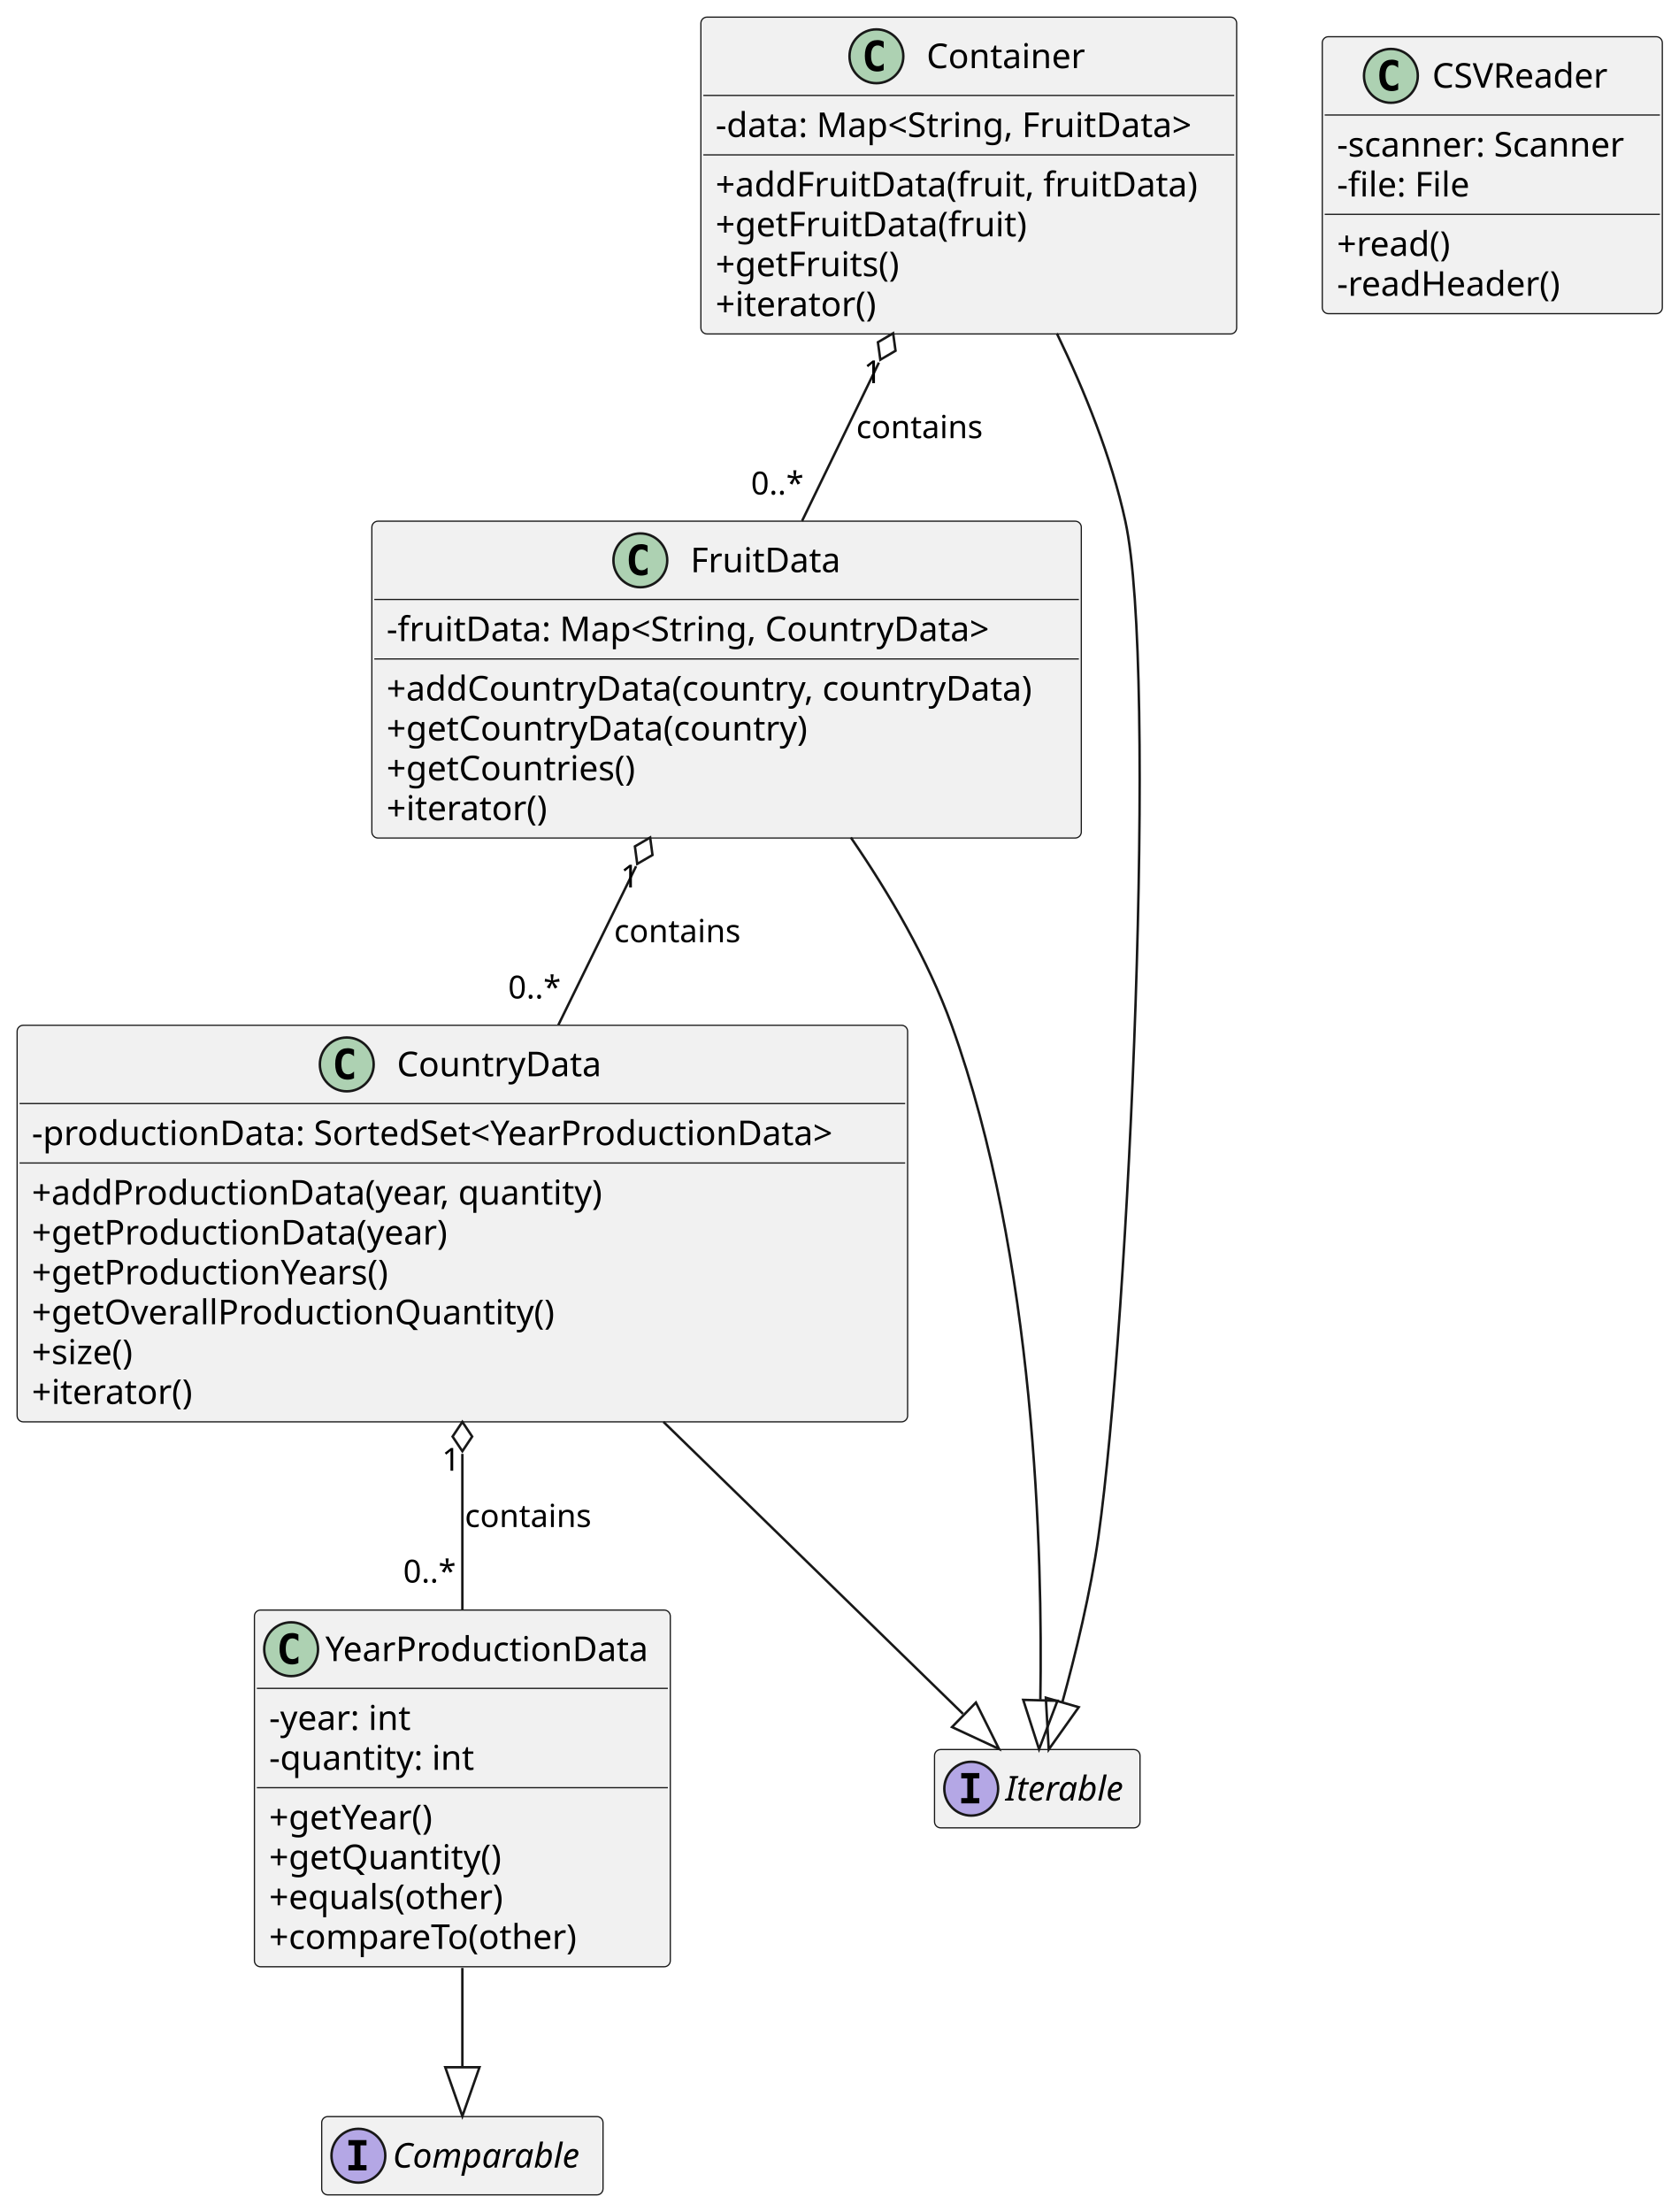
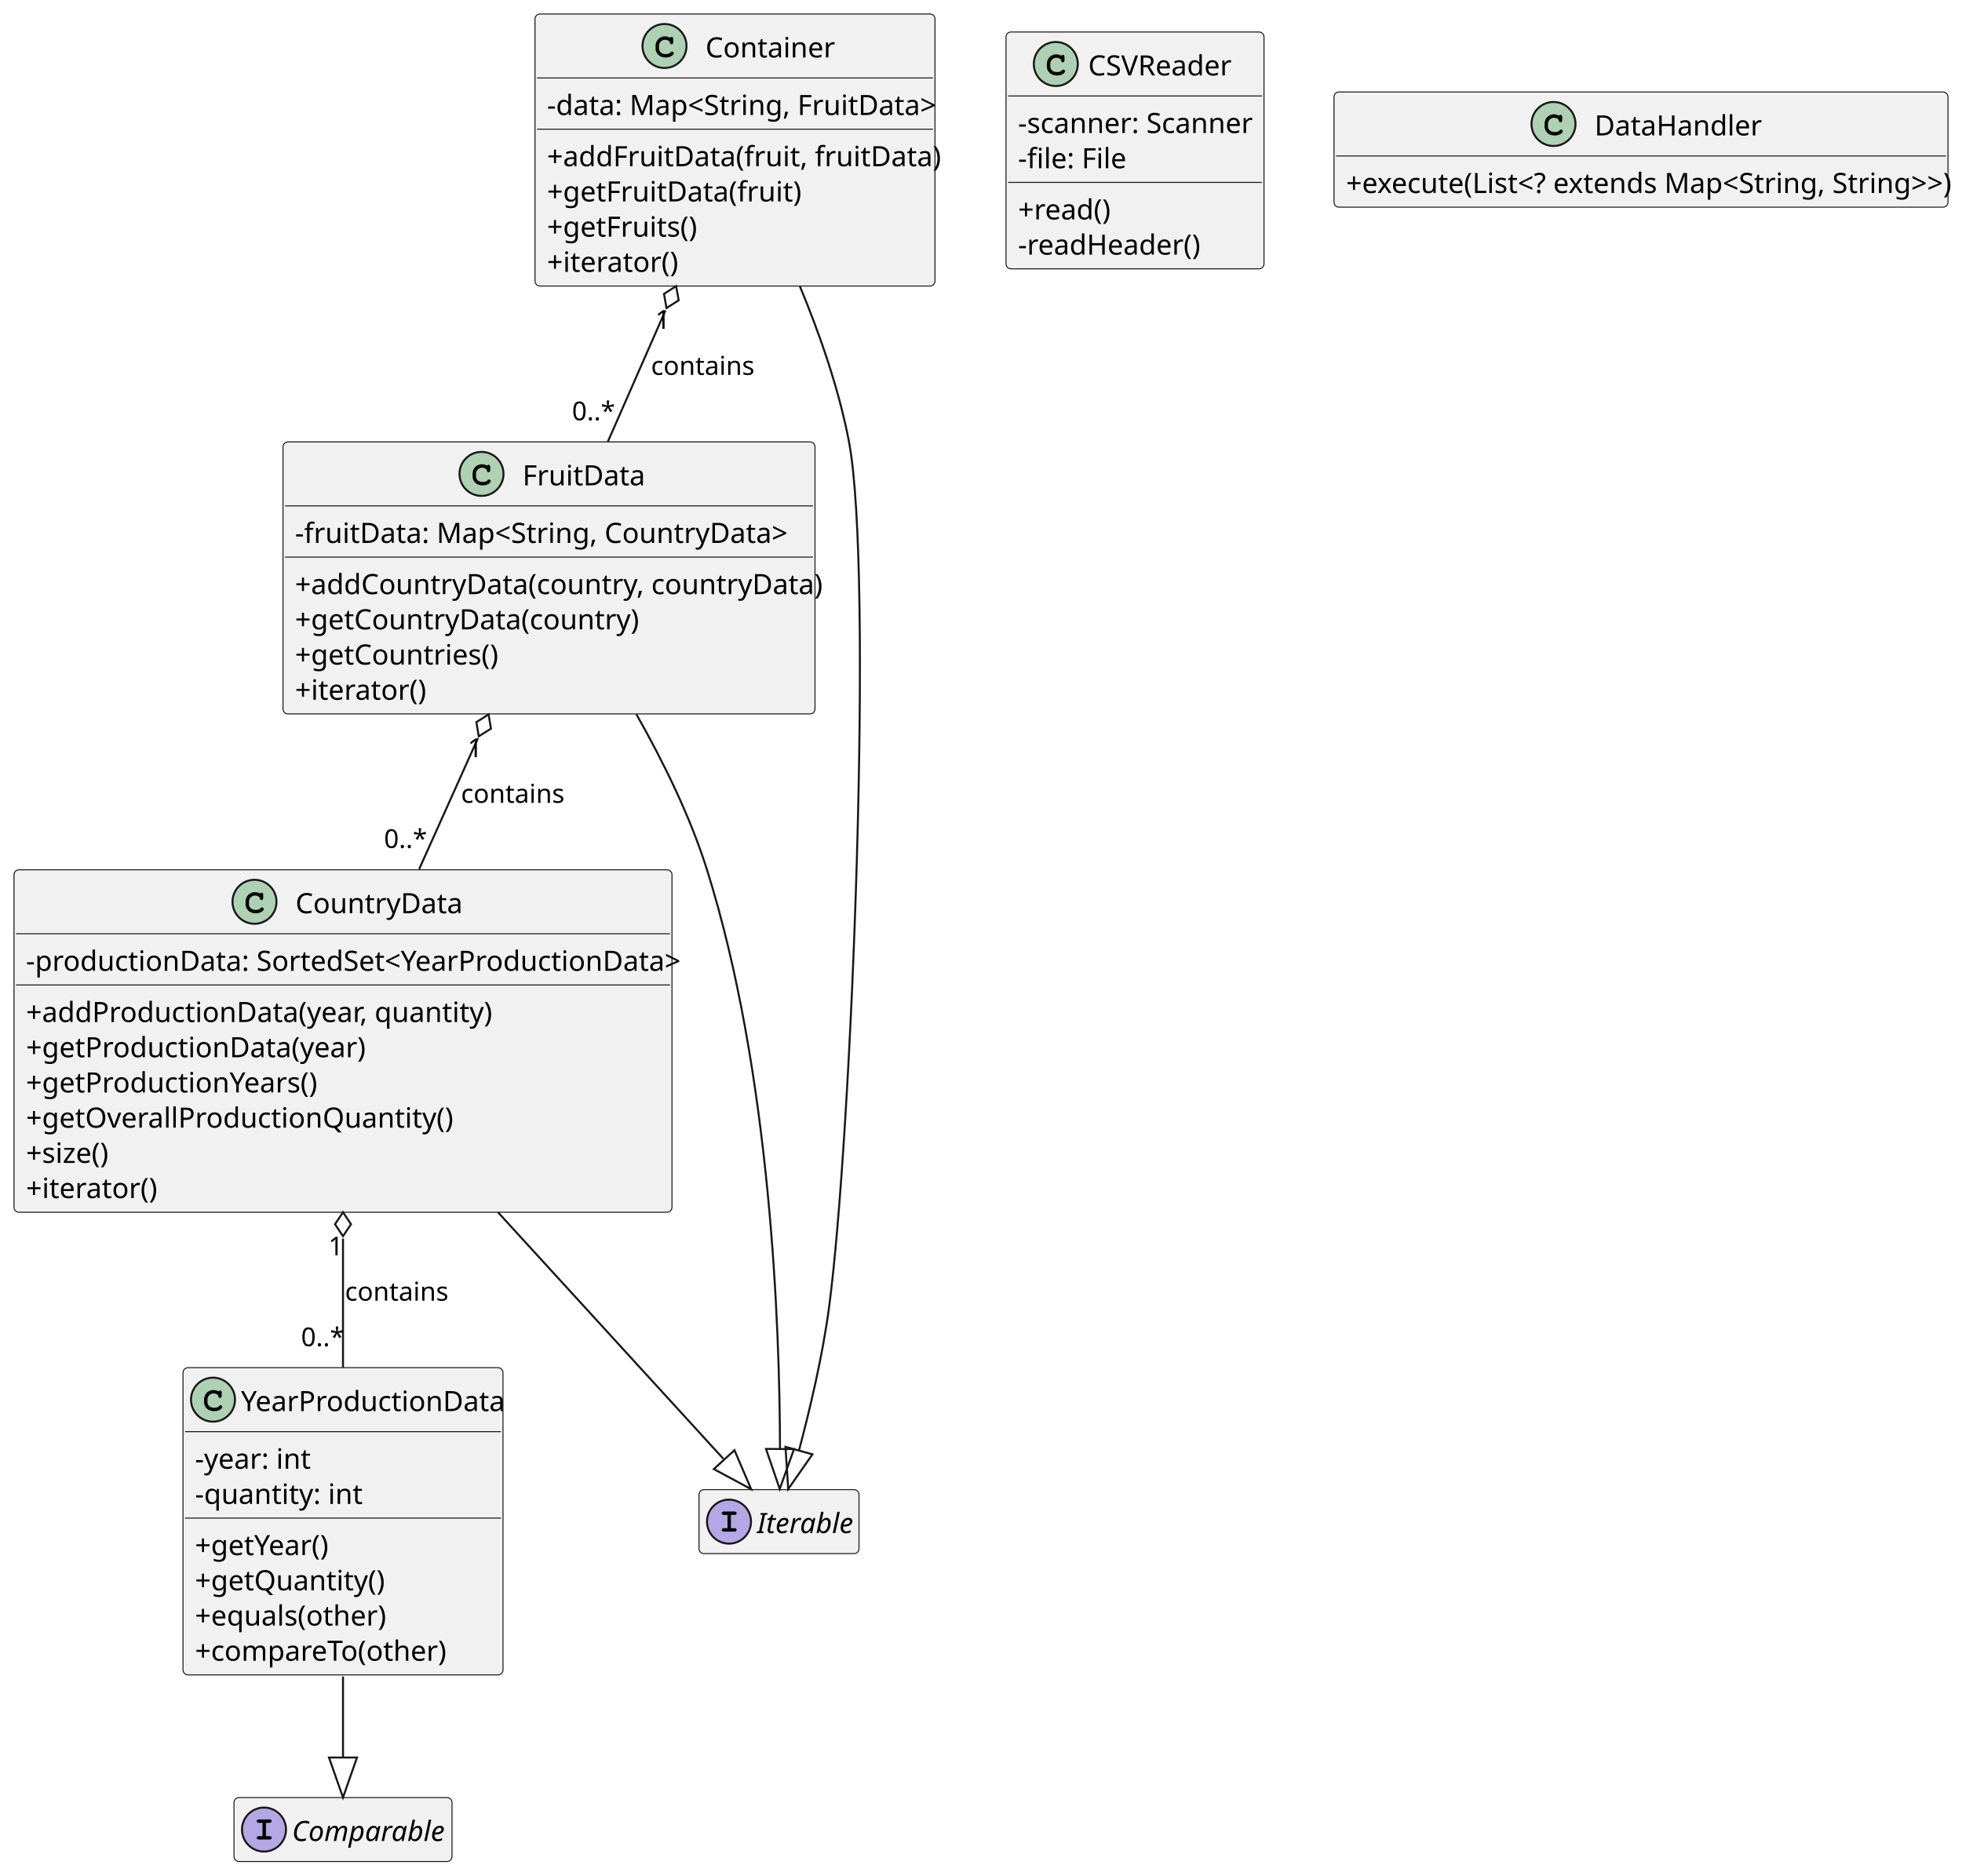
- <svg xmlns="http://www.w3.org/2000/svg" contentStyleType="text/css" height="904px" preserveAspectRatio="none" style="width:686px;height:904px;background:#FFFFFF;" version="1.1" viewBox="0 0 686 904" width="686px" zoomAndPan="magnify">
+ <svg xmlns="http://www.w3.org/2000/svg" contentStyleType="text/css" height="938px" preserveAspectRatio="none" style="width:981px;height:938px;background:#FFFFFF;" version="1.1" viewBox="0 0 981 938" width="981px" zoomAndPan="magnify">
  <defs />
  <g>
    <g id="elem_Container">
-       <rect codeLine="5" fill="#F1F1F1" height="129.484" id="Container" rx="2.5" ry="2.5" style="stroke:#181818;stroke-width:0.5;" width="219" x="286.5" y="7" />
-       <ellipse cx="358.25" cy="23" fill="#ADD1B2" rx="11" ry="11" style="stroke:#181818;stroke-width:1.0;" />
-       <path d="M361.219,28.641 Q360.641,28.938 360,29.078 Q359.359,29.234 358.656,29.234 Q356.156,29.234 354.828,27.594 Q353.516,25.938 353.516,22.812 Q353.516,19.688 354.828,18.031 Q356.156,16.375 358.656,16.375 Q359.359,16.375 360,16.531 Q360.656,16.688 361.219,16.984 L361.219,19.703 Q360.594,19.125 360,18.859 Q359.406,18.578 358.781,18.578 Q357.438,18.578 356.75,19.656 Q356.062,20.719 356.062,22.812 Q356.062,24.906 356.75,25.984 Q357.438,27.047 358.781,27.047 Q359.406,27.047 360,26.781 Q360.594,26.5 361.219,25.922 L361.219,28.641 Z " fill="#000000" />
-       <text fill="#000000" font-family="sans-serif" font-size="14" lengthAdjust="spacing" textLength="67" x="378.75" y="27.847">Container</text>
-       <line style="stroke:#181818;stroke-width:0.5;" x1="287.5" x2="504.5" y1="39" y2="39" />
-       <text fill="#000000" font-family="sans-serif" font-size="14" lengthAdjust="spacing" textLength="207" x="292.5" y="55.995">-data: Map&lt;String, FruitData&gt;</text>
-       <line style="stroke:#181818;stroke-width:0.5;" x1="287.5" x2="504.5" y1="63.297" y2="63.297" />
-       <text fill="#000000" font-family="sans-serif" font-size="14" lengthAdjust="spacing" textLength="202" x="292.5" y="80.292">+addFruitData(fruit, fruitData)</text>
-       <text fill="#000000" font-family="sans-serif" font-size="14" lengthAdjust="spacing" textLength="133" x="292.5" y="96.589">+getFruitData(fruit)</text>
-       <text fill="#000000" font-family="sans-serif" font-size="14" lengthAdjust="spacing" textLength="83" x="292.5" y="112.886">+getFruits()</text>
-       <text fill="#000000" font-family="sans-serif" font-size="14" lengthAdjust="spacing" textLength="71" x="292.5" y="129.183">+iterator()</text>
+       <rect codeLine="5" fill="#F1F1F1" height="136.047" id="Container" rx="2.5" ry="2.5" style="stroke:#181818;stroke-width:0.5;" width="200" x="267.5" y="7" />
+       <ellipse cx="332.25" cy="23" fill="#ADD1B2" rx="11" ry="11" style="stroke:#181818;stroke-width:1.0;" />
+       <path d="M335.016,18.875 Q335.172,18.656 335.359,18.547 Q335.547,18.438 335.766,18.438 Q336.141,18.438 336.375,18.703 Q336.609,18.953 336.609,19.562 L336.609,21.016 Q336.609,21.625 336.375,21.891 Q336.141,22.156 335.766,22.156 Q335.422,22.156 335.219,21.953 Q335.016,21.766 334.906,21.25 Q334.859,20.891 334.672,20.703 Q334.344,20.328 333.734,20.109 Q333.125,19.891 332.5,19.891 Q331.734,19.891 331.094,20.219 Q330.469,20.547 329.969,21.297 Q329.484,22.047 329.484,23.078 L329.484,24.172 Q329.484,25.406 330.375,26.234 Q331.266,27.047 332.859,27.047 Q333.797,27.047 334.453,26.797 Q334.844,26.641 335.266,26.203 Q335.531,25.938 335.672,25.859 Q335.828,25.781 336.031,25.781 Q336.359,25.781 336.609,26.047 Q336.875,26.297 336.875,26.641 Q336.875,26.984 336.531,27.391 Q336.031,27.969 335.234,28.297 Q334.156,28.75 332.859,28.75 Q331.344,28.75 330.141,28.125 Q329.156,27.625 328.469,26.562 Q327.781,25.484 327.781,24.203 L327.781,23.047 Q327.781,21.719 328.391,20.578 Q329.016,19.422 330.109,18.812 Q331.203,18.188 332.438,18.188 Q333.172,18.188 333.812,18.359 Q334.469,18.516 335.016,18.875 Z " fill="#000000" />
+       <text fill="#000000" font-family="sans-serif" font-size="14" lengthAdjust="spacing" textLength="62" x="352.75" y="28.729">Container</text>
+       <line style="stroke:#181818;stroke-width:0.5;" x1="268.5" x2="466.5" y1="39" y2="39" />
+       <text fill="#000000" font-family="sans-serif" font-size="14" lengthAdjust="spacing" textLength="188" x="273.5" y="57.533">-data: Map&lt;String, FruitData&gt;</text>
+       <line style="stroke:#181818;stroke-width:0.5;" x1="268.5" x2="466.5" y1="64.609" y2="64.609" />
+       <text fill="#000000" font-family="sans-serif" font-size="14" lengthAdjust="spacing" textLength="187" x="273.5" y="83.143">+addFruitData(fruit, fruitData)</text>
+       <text fill="#000000" font-family="sans-serif" font-size="14" lengthAdjust="spacing" textLength="121" x="273.5" y="100.752">+getFruitData(fruit)</text>
+       <text fill="#000000" font-family="sans-serif" font-size="14" lengthAdjust="spacing" textLength="74" x="273.5" y="118.361">+getFruits()</text>
+       <text fill="#000000" font-family="sans-serif" font-size="14" lengthAdjust="spacing" textLength="63" x="273.5" y="135.971">+iterator()</text>
    </g>
    <g id="elem_FruitData">
-       <rect codeLine="14" fill="#F1F1F1" height="129.484" id="FruitData" rx="2.5" ry="2.5" style="stroke:#181818;stroke-width:0.5;" width="290" x="152" y="213" />
-       <ellipse cx="261.75" cy="229" fill="#ADD1B2" rx="11" ry="11" style="stroke:#181818;stroke-width:1.0;" />
-       <path d="M264.719,234.641 Q264.141,234.938 263.5,235.078 Q262.859,235.234 262.156,235.234 Q259.656,235.234 258.328,233.594 Q257.016,231.938 257.016,228.812 Q257.016,225.688 258.328,224.031 Q259.656,222.375 262.156,222.375 Q262.859,222.375 263.5,222.531 Q264.156,222.688 264.719,222.984 L264.719,225.703 Q264.094,225.125 263.5,224.859 Q262.906,224.578 262.281,224.578 Q260.938,224.578 260.25,225.656 Q259.562,226.719 259.562,228.812 Q259.562,230.906 260.25,231.984 Q260.938,233.047 262.281,233.047 Q262.906,233.047 263.5,232.781 Q264.094,232.5 264.719,231.922 L264.719,234.641 Z " fill="#000000" />
-       <text fill="#000000" font-family="sans-serif" font-size="14" lengthAdjust="spacing" textLength="62" x="282.25" y="233.847">FruitData</text>
-       <line style="stroke:#181818;stroke-width:0.5;" x1="153" x2="441" y1="245" y2="245" />
-       <text fill="#000000" font-family="sans-serif" font-size="14" lengthAdjust="spacing" textLength="259" x="158" y="261.995">-fruitData: Map&lt;String, CountryData&gt;</text>
-       <line style="stroke:#181818;stroke-width:0.5;" x1="153" x2="441" y1="269.297" y2="269.297" />
-       <text fill="#000000" font-family="sans-serif" font-size="14" lengthAdjust="spacing" textLength="278" x="158" y="286.292">+addCountryData(country, countryData)</text>
-       <text fill="#000000" font-family="sans-serif" font-size="14" lengthAdjust="spacing" textLength="183" x="158" y="302.589">+getCountryData(country)</text>
-       <text fill="#000000" font-family="sans-serif" font-size="14" lengthAdjust="spacing" textLength="112" x="158" y="318.886">+getCountries()</text>
-       <text fill="#000000" font-family="sans-serif" font-size="14" lengthAdjust="spacing" textLength="71" x="158" y="335.183">+iterator()</text>
+       <rect codeLine="14" fill="#F1F1F1" height="136.047" id="FruitData" rx="2.5" ry="2.5" style="stroke:#181818;stroke-width:0.5;" width="266" x="141.5" y="221" />
+       <ellipse cx="240.75" cy="237" fill="#ADD1B2" rx="11" ry="11" style="stroke:#181818;stroke-width:1.0;" />
+       <path d="M243.516,232.875 Q243.672,232.656 243.859,232.547 Q244.047,232.438 244.266,232.438 Q244.641,232.438 244.875,232.703 Q245.109,232.953 245.109,233.562 L245.109,235.016 Q245.109,235.625 244.875,235.891 Q244.641,236.156 244.266,236.156 Q243.922,236.156 243.719,235.953 Q243.516,235.766 243.406,235.25 Q243.359,234.891 243.172,234.703 Q242.844,234.328 242.234,234.109 Q241.625,233.891 241,233.891 Q240.234,233.891 239.594,234.219 Q238.969,234.547 238.469,235.297 Q237.984,236.047 237.984,237.078 L237.984,238.172 Q237.984,239.406 238.875,240.234 Q239.766,241.047 241.359,241.047 Q242.297,241.047 242.953,240.797 Q243.344,240.641 243.766,240.203 Q244.031,239.938 244.172,239.859 Q244.328,239.781 244.531,239.781 Q244.859,239.781 245.109,240.047 Q245.375,240.297 245.375,240.641 Q245.375,240.984 245.031,241.391 Q244.531,241.969 243.734,242.297 Q242.656,242.75 241.359,242.75 Q239.844,242.75 238.641,242.125 Q237.656,241.625 236.969,240.562 Q236.281,239.484 236.281,238.203 L236.281,237.047 Q236.281,235.719 236.891,234.578 Q237.516,233.422 238.609,232.812 Q239.703,232.188 240.938,232.188 Q241.672,232.188 242.312,232.359 Q242.969,232.516 243.516,232.875 Z " fill="#000000" />
+       <text fill="#000000" font-family="sans-serif" font-size="14" lengthAdjust="spacing" textLength="59" x="261.25" y="242.728">FruitData</text>
+       <line style="stroke:#181818;stroke-width:0.5;" x1="142.5" x2="406.5" y1="253" y2="253" />
+       <text fill="#000000" font-family="sans-serif" font-size="14" lengthAdjust="spacing" textLength="235" x="147.5" y="271.533">-fruitData: Map&lt;String, CountryData&gt;</text>
+       <line style="stroke:#181818;stroke-width:0.5;" x1="142.5" x2="406.5" y1="278.609" y2="278.609" />
+       <text fill="#000000" font-family="sans-serif" font-size="14" lengthAdjust="spacing" textLength="254" x="147.5" y="297.143">+addCountryData(country, countryData)</text>
+       <text fill="#000000" font-family="sans-serif" font-size="14" lengthAdjust="spacing" textLength="165" x="147.5" y="314.752">+getCountryData(country)</text>
+       <text fill="#000000" font-family="sans-serif" font-size="14" lengthAdjust="spacing" textLength="99" x="147.5" y="332.361">+getCountries()</text>
+       <text fill="#000000" font-family="sans-serif" font-size="14" lengthAdjust="spacing" textLength="63" x="147.5" y="349.971">+iterator()</text>
    </g>
    <g id="elem_CountryData">
-       <rect codeLine="23" fill="#F1F1F1" height="162.078" id="CountryData" rx="2.5" ry="2.5" style="stroke:#181818;stroke-width:0.5;" width="364" x="7" y="419" />
-       <ellipse cx="141.75" cy="435" fill="#ADD1B2" rx="11" ry="11" style="stroke:#181818;stroke-width:1.0;" />
-       <path d="M144.719,440.641 Q144.141,440.938 143.5,441.078 Q142.859,441.234 142.156,441.234 Q139.656,441.234 138.328,439.594 Q137.016,437.938 137.016,434.812 Q137.016,431.688 138.328,430.031 Q139.656,428.375 142.156,428.375 Q142.859,428.375 143.5,428.531 Q144.156,428.688 144.719,428.984 L144.719,431.703 Q144.094,431.125 143.5,430.859 Q142.906,430.578 142.281,430.578 Q140.938,430.578 140.25,431.656 Q139.562,432.719 139.562,434.812 Q139.562,436.906 140.25,437.984 Q140.938,439.047 142.281,439.047 Q142.906,439.047 143.5,438.781 Q144.094,438.5 144.719,437.922 L144.719,440.641 Z " fill="#000000" />
-       <text fill="#000000" font-family="sans-serif" font-size="14" lengthAdjust="spacing" textLength="86" x="162.25" y="439.847">CountryData</text>
-       <line style="stroke:#181818;stroke-width:0.5;" x1="8" x2="370" y1="451" y2="451" />
-       <text fill="#000000" font-family="sans-serif" font-size="14" lengthAdjust="spacing" textLength="352" x="13" y="467.995">-productionData: SortedSet&lt;YearProductionData&gt;</text>
-       <line style="stroke:#181818;stroke-width:0.5;" x1="8" x2="370" y1="475.297" y2="475.297" />
-       <text fill="#000000" font-family="sans-serif" font-size="14" lengthAdjust="spacing" textLength="247" x="13" y="492.292">+addProductionData(year, quantity)</text>
-       <text fill="#000000" font-family="sans-serif" font-size="14" lengthAdjust="spacing" textLength="181" x="13" y="508.589">+getProductionData(year)</text>
-       <text fill="#000000" font-family="sans-serif" font-size="14" lengthAdjust="spacing" textLength="159" x="13" y="524.886">+getProductionYears()</text>
-       <text fill="#000000" font-family="sans-serif" font-size="14" lengthAdjust="spacing" textLength="223" x="13" y="541.183">+getOverallProductionQuantity()</text>
-       <text fill="#000000" font-family="sans-serif" font-size="14" lengthAdjust="spacing" textLength="50" x="13" y="557.48">+size()</text>
-       <text fill="#000000" font-family="sans-serif" font-size="14" lengthAdjust="spacing" textLength="71" x="13" y="573.776">+iterator()</text>
+       <rect codeLine="23" fill="#F1F1F1" height="171.266" id="CountryData" rx="2.5" ry="2.5" style="stroke:#181818;stroke-width:0.5;" width="329" x="7" y="435" />
+       <ellipse cx="127.25" cy="451" fill="#ADD1B2" rx="11" ry="11" style="stroke:#181818;stroke-width:1.0;" />
+       <path d="M130.016,446.875 Q130.172,446.656 130.359,446.547 Q130.547,446.438 130.766,446.438 Q131.141,446.438 131.375,446.703 Q131.609,446.953 131.609,447.562 L131.609,449.016 Q131.609,449.625 131.375,449.891 Q131.141,450.156 130.766,450.156 Q130.422,450.156 130.219,449.953 Q130.016,449.766 129.906,449.25 Q129.859,448.891 129.672,448.703 Q129.344,448.328 128.734,448.109 Q128.125,447.891 127.5,447.891 Q126.734,447.891 126.094,448.219 Q125.469,448.547 124.969,449.297 Q124.484,450.047 124.484,451.078 L124.484,452.172 Q124.484,453.406 125.375,454.234 Q126.266,455.047 127.859,455.047 Q128.797,455.047 129.453,454.797 Q129.844,454.641 130.266,454.203 Q130.531,453.938 130.672,453.859 Q130.828,453.781 131.031,453.781 Q131.359,453.781 131.609,454.047 Q131.875,454.297 131.875,454.641 Q131.875,454.984 131.531,455.391 Q131.031,455.969 130.234,456.297 Q129.156,456.75 127.859,456.75 Q126.344,456.75 125.141,456.125 Q124.156,455.625 123.469,454.562 Q122.781,453.484 122.781,452.203 L122.781,451.047 Q122.781,449.719 123.391,448.578 Q124.016,447.422 125.109,446.812 Q126.203,446.188 127.438,446.188 Q128.172,446.188 128.812,446.359 Q129.469,446.516 130.016,446.875 Z " fill="#000000" />
+       <text fill="#000000" font-family="sans-serif" font-size="14" lengthAdjust="spacing" textLength="80" x="147.75" y="456.728">CountryData</text>
+       <line style="stroke:#181818;stroke-width:0.5;" x1="8" x2="335" y1="467" y2="467" />
+       <text fill="#000000" font-family="sans-serif" font-size="14" lengthAdjust="spacing" textLength="317" x="13" y="485.533">-productionData: SortedSet&lt;YearProductionData&gt;</text>
+       <line style="stroke:#181818;stroke-width:0.5;" x1="8" x2="335" y1="492.609" y2="492.609" />
+       <text fill="#000000" font-family="sans-serif" font-size="14" lengthAdjust="spacing" textLength="226" x="13" y="511.143">+addProductionData(year, quantity)</text>
+       <text fill="#000000" font-family="sans-serif" font-size="14" lengthAdjust="spacing" textLength="164" x="13" y="528.752">+getProductionData(year)</text>
+       <text fill="#000000" font-family="sans-serif" font-size="14" lengthAdjust="spacing" textLength="143" x="13" y="546.361">+getProductionYears()</text>
+       <text fill="#000000" font-family="sans-serif" font-size="14" lengthAdjust="spacing" textLength="204" x="13" y="563.971">+getOverallProductionQuantity()</text>
+       <text fill="#000000" font-family="sans-serif" font-size="14" lengthAdjust="spacing" textLength="42" x="13" y="581.58">+size()</text>
+       <text fill="#000000" font-family="sans-serif" font-size="14" lengthAdjust="spacing" textLength="63" x="13" y="599.189">+iterator()</text>
    </g>
    <g id="elem_YearProductionData">
-       <rect codeLine="34" fill="#F1F1F1" height="145.781" id="YearProductionData" rx="2.5" ry="2.5" style="stroke:#181818;stroke-width:0.5;" width="170" x="104" y="658" />
-       <ellipse cx="119" cy="674" fill="#ADD1B2" rx="11" ry="11" style="stroke:#181818;stroke-width:1.0;" />
-       <path d="M121.969,679.641 Q121.391,679.938 120.75,680.078 Q120.109,680.234 119.406,680.234 Q116.906,680.234 115.578,678.594 Q114.266,676.938 114.266,673.812 Q114.266,670.688 115.578,669.031 Q116.906,667.375 119.406,667.375 Q120.109,667.375 120.75,667.531 Q121.406,667.688 121.969,667.984 L121.969,670.703 Q121.344,670.125 120.75,669.859 Q120.156,669.578 119.531,669.578 Q118.188,669.578 117.5,670.656 Q116.812,671.719 116.812,673.812 Q116.812,675.906 117.5,676.984 Q118.188,678.047 119.531,678.047 Q120.156,678.047 120.75,677.781 Q121.344,677.5 121.969,676.922 L121.969,679.641 Z " fill="#000000" />
-       <text fill="#000000" font-family="sans-serif" font-size="14" lengthAdjust="spacing" textLength="138" x="133" y="678.847">YearProductionData</text>
-       <line style="stroke:#181818;stroke-width:0.5;" x1="105" x2="273" y1="690" y2="690" />
-       <text fill="#000000" font-family="sans-serif" font-size="14" lengthAdjust="spacing" textLength="60" x="110" y="706.995">-year: int</text>
-       <text fill="#000000" font-family="sans-serif" font-size="14" lengthAdjust="spacing" textLength="86" x="110" y="723.292">-quantity: int</text>
-       <line style="stroke:#181818;stroke-width:0.5;" x1="105" x2="273" y1="730.594" y2="730.594" />
-       <text fill="#000000" font-family="sans-serif" font-size="14" lengthAdjust="spacing" textLength="76" x="110" y="747.589">+getYear()</text>
-       <text fill="#000000" font-family="sans-serif" font-size="14" lengthAdjust="spacing" textLength="102" x="110" y="763.886">+getQuantity()</text>
-       <text fill="#000000" font-family="sans-serif" font-size="14" lengthAdjust="spacing" textLength="105" x="110" y="780.183">+equals(other)</text>
-       <text fill="#000000" font-family="sans-serif" font-size="14" lengthAdjust="spacing" textLength="138" x="110" y="796.48">+compareTo(other)</text>
+       <rect codeLine="34" fill="#F1F1F1" height="153.656" id="YearProductionData" rx="2.5" ry="2.5" style="stroke:#181818;stroke-width:0.5;" width="160" x="91.5" y="684" />
+       <ellipse cx="106.5" cy="700" fill="#ADD1B2" rx="11" ry="11" style="stroke:#181818;stroke-width:1.0;" />
+       <path d="M109.266,695.875 Q109.422,695.656 109.609,695.547 Q109.797,695.438 110.016,695.438 Q110.391,695.438 110.625,695.703 Q110.859,695.953 110.859,696.562 L110.859,698.016 Q110.859,698.625 110.625,698.891 Q110.391,699.156 110.016,699.156 Q109.672,699.156 109.469,698.953 Q109.266,698.766 109.156,698.25 Q109.109,697.891 108.922,697.703 Q108.594,697.328 107.984,697.109 Q107.375,696.891 106.75,696.891 Q105.984,696.891 105.344,697.219 Q104.719,697.547 104.219,698.297 Q103.734,699.047 103.734,700.078 L103.734,701.172 Q103.734,702.406 104.625,703.234 Q105.516,704.047 107.109,704.047 Q108.047,704.047 108.703,703.797 Q109.094,703.641 109.516,703.203 Q109.781,702.938 109.922,702.859 Q110.078,702.781 110.281,702.781 Q110.609,702.781 110.859,703.047 Q111.125,703.297 111.125,703.641 Q111.125,703.984 110.781,704.391 Q110.281,704.969 109.484,705.297 Q108.406,705.75 107.109,705.75 Q105.594,705.75 104.391,705.125 Q103.406,704.625 102.719,703.562 Q102.031,702.484 102.031,701.203 L102.031,700.047 Q102.031,698.719 102.641,697.578 Q103.266,696.422 104.359,695.812 Q105.453,695.188 106.688,695.188 Q107.422,695.188 108.062,695.359 Q108.719,695.516 109.266,695.875 Z " fill="#000000" />
+       <text fill="#000000" font-family="sans-serif" font-size="14" lengthAdjust="spacing" textLength="128" x="120.5" y="705.729">YearProductionData</text>
+       <line style="stroke:#181818;stroke-width:0.5;" x1="92.5" x2="250.5" y1="716" y2="716" />
+       <text fill="#000000" font-family="sans-serif" font-size="14" lengthAdjust="spacing" textLength="56" x="97.5" y="734.533">-year: int</text>
+       <text fill="#000000" font-family="sans-serif" font-size="14" lengthAdjust="spacing" textLength="78" x="97.5" y="752.143">-quantity: int</text>
+       <line style="stroke:#181818;stroke-width:0.5;" x1="92.5" x2="250.5" y1="759.219" y2="759.219" />
+       <text fill="#000000" font-family="sans-serif" font-size="14" lengthAdjust="spacing" textLength="68" x="97.5" y="777.752">+getYear()</text>
+       <text fill="#000000" font-family="sans-serif" font-size="14" lengthAdjust="spacing" textLength="91" x="97.5" y="795.361">+getQuantity()</text>
+       <text fill="#000000" font-family="sans-serif" font-size="14" lengthAdjust="spacing" textLength="93" x="97.5" y="812.971">+equals(other)</text>
+       <text fill="#000000" font-family="sans-serif" font-size="14" lengthAdjust="spacing" textLength="123" x="97.5" y="830.58">+compareTo(other)</text>
    </g>
    <g id="elem_CSVReader">
-       <rect codeLine="44" fill="#F1F1F1" height="113.188" id="CSVReader" rx="2.5" ry="2.5" style="stroke:#181818;stroke-width:0.5;" width="139" x="540.5" y="15" />
-       <ellipse cx="568.55" cy="31" fill="#ADD1B2" rx="11" ry="11" style="stroke:#181818;stroke-width:1.0;" />
-       <path d="M571.519,36.641 Q570.941,36.938 570.3,37.078 Q569.659,37.234 568.956,37.234 Q566.456,37.234 565.128,35.594 Q563.816,33.938 563.816,30.812 Q563.816,27.688 565.128,26.031 Q566.456,24.375 568.956,24.375 Q569.659,24.375 570.3,24.531 Q570.956,24.688 571.519,24.984 L571.519,27.703 Q570.894,27.125 570.3,26.859 Q569.706,26.578 569.081,26.578 Q567.737,26.578 567.05,27.656 Q566.362,28.719 566.362,30.812 Q566.362,32.906 567.05,33.984 Q567.737,35.047 569.081,35.047 Q569.706,35.047 570.3,34.781 Q570.894,34.5 571.519,33.922 L571.519,36.641 Z " fill="#000000" />
-       <text fill="#000000" font-family="sans-serif" font-size="14" lengthAdjust="spacing" textLength="78" x="585.45" y="35.847">CSVReader</text>
-       <line style="stroke:#181818;stroke-width:0.5;" x1="541.5" x2="678.5" y1="47" y2="47" />
-       <text fill="#000000" font-family="sans-serif" font-size="14" lengthAdjust="spacing" textLength="127" x="546.5" y="63.995">-scanner: Scanner</text>
-       <text fill="#000000" font-family="sans-serif" font-size="14" lengthAdjust="spacing" textLength="56" x="546.5" y="80.292">-file: File</text>
-       <line style="stroke:#181818;stroke-width:0.5;" x1="541.5" x2="678.5" y1="87.594" y2="87.594" />
-       <text fill="#000000" font-family="sans-serif" font-size="14" lengthAdjust="spacing" textLength="53" x="546.5" y="104.589">+read()</text>
-       <text fill="#000000" font-family="sans-serif" font-size="14" lengthAdjust="spacing" textLength="96" x="546.5" y="120.886">-readHeader()</text>
+       <rect codeLine="44" fill="#F1F1F1" height="118.438" id="CSVReader" rx="2.5" ry="2.5" style="stroke:#181818;stroke-width:0.5;" width="129" x="503" y="16" />
+       <ellipse cx="527.9" cy="32" fill="#ADD1B2" rx="11" ry="11" style="stroke:#181818;stroke-width:1.0;" />
+       <path d="M530.666,27.875 Q530.822,27.656 531.009,27.547 Q531.197,27.438 531.416,27.438 Q531.791,27.438 532.025,27.703 Q532.259,27.953 532.259,28.562 L532.259,30.016 Q532.259,30.625 532.025,30.891 Q531.791,31.156 531.416,31.156 Q531.072,31.156 530.869,30.953 Q530.666,30.766 530.556,30.25 Q530.509,29.891 530.322,29.703 Q529.994,29.328 529.384,29.109 Q528.775,28.891 528.15,28.891 Q527.384,28.891 526.744,29.219 Q526.119,29.547 525.619,30.297 Q525.134,31.047 525.134,32.078 L525.134,33.172 Q525.134,34.406 526.025,35.234 Q526.916,36.047 528.509,36.047 Q529.447,36.047 530.103,35.797 Q530.494,35.641 530.916,35.203 Q531.181,34.938 531.322,34.859 Q531.478,34.781 531.681,34.781 Q532.009,34.781 532.259,35.047 Q532.525,35.297 532.525,35.641 Q532.525,35.984 532.181,36.391 Q531.681,36.969 530.884,37.297 Q529.806,37.75 528.509,37.75 Q526.994,37.75 525.791,37.125 Q524.806,36.625 524.119,35.562 Q523.431,34.484 523.431,33.203 L523.431,32.047 Q523.431,30.719 524.041,29.578 Q524.666,28.422 525.759,27.812 Q526.853,27.188 528.087,27.188 Q528.822,27.188 529.462,27.359 Q530.119,27.516 530.666,27.875 Z " fill="#000000" />
+       <text fill="#000000" font-family="sans-serif" font-size="14" lengthAdjust="spacing" textLength="75" x="544.1" y="37.728">CSVReader</text>
+       <line style="stroke:#181818;stroke-width:0.5;" x1="504" x2="631" y1="48" y2="48" />
+       <text fill="#000000" font-family="sans-serif" font-size="14" lengthAdjust="spacing" textLength="117" x="509" y="66.533">-scanner: Scanner</text>
+       <text fill="#000000" font-family="sans-serif" font-size="14" lengthAdjust="spacing" textLength="54" x="509" y="84.143">-file: File</text>
+       <line style="stroke:#181818;stroke-width:0.5;" x1="504" x2="631" y1="91.219" y2="91.219" />
+       <text fill="#000000" font-family="sans-serif" font-size="14" lengthAdjust="spacing" textLength="47" x="509" y="109.752">+read()</text>
+       <text fill="#000000" font-family="sans-serif" font-size="14" lengthAdjust="spacing" textLength="90" x="509" y="127.361">-readHeader()</text>
+     </g>
+     <g id="elem_DataHandler">
+       <rect codeLine="52" fill="#F1F1F1" height="57.609" id="DataHandler" rx="2.5" ry="2.5" style="stroke:#181818;stroke-width:0.5;" width="307" x="667" y="46" />
+       <ellipse cx="776.75" cy="62" fill="#ADD1B2" rx="11" ry="11" style="stroke:#181818;stroke-width:1.0;" />
+       <path d="M779.516,57.875 Q779.672,57.656 779.859,57.547 Q780.047,57.438 780.266,57.438 Q780.641,57.438 780.875,57.703 Q781.109,57.953 781.109,58.562 L781.109,60.016 Q781.109,60.625 780.875,60.891 Q780.641,61.156 780.266,61.156 Q779.922,61.156 779.719,60.953 Q779.516,60.766 779.406,60.25 Q779.359,59.891 779.172,59.703 Q778.844,59.328 778.234,59.109 Q777.625,58.891 777,58.891 Q776.234,58.891 775.594,59.219 Q774.969,59.547 774.469,60.297 Q773.984,61.047 773.984,62.078 L773.984,63.172 Q773.984,64.406 774.875,65.234 Q775.766,66.047 777.359,66.047 Q778.297,66.047 778.953,65.797 Q779.344,65.641 779.766,65.203 Q780.031,64.938 780.172,64.859 Q780.328,64.781 780.531,64.781 Q780.859,64.781 781.109,65.047 Q781.375,65.297 781.375,65.641 Q781.375,65.984 781.031,66.391 Q780.531,66.969 779.734,67.297 Q778.656,67.75 777.359,67.75 Q775.844,67.75 774.641,67.125 Q773.656,66.625 772.969,65.562 Q772.281,64.484 772.281,63.203 L772.281,62.047 Q772.281,60.719 772.891,59.578 Q773.516,58.422 774.609,57.812 Q775.703,57.188 776.938,57.188 Q777.672,57.188 778.312,57.359 Q778.969,57.516 779.516,57.875 Z " fill="#000000" />
+       <text fill="#000000" font-family="sans-serif" font-size="14" lengthAdjust="spacing" textLength="79" x="797.25" y="67.728">DataHandler</text>
+       <line style="stroke:#181818;stroke-width:0.5;" x1="668" x2="973" y1="78" y2="78" />
+       <text fill="#000000" font-family="sans-serif" font-size="14" lengthAdjust="spacing" textLength="295" x="673" y="96.533">+execute(List&lt;? extends Map&lt;String, String&gt;&gt;)</text>
    </g>
    <g id="elem_Iterable">
-       <rect codeLine="52" fill="#F1F1F1" height="32" id="Iterable" rx="2.5" ry="2.5" style="stroke:#181818;stroke-width:0.5;" width="84" x="382" y="715" />
-       <ellipse cx="397" cy="731" fill="#B4A7E5" rx="11" ry="11" style="stroke:#181818;stroke-width:1.0;" />
-       <path d="M392.922,726.766 L392.922,724.609 L400.312,724.609 L400.312,726.766 L397.844,726.766 L397.844,734.844 L400.312,734.844 L400.312,737 L392.922,737 L392.922,734.844 L395.391,734.844 L395.391,726.766 L392.922,726.766 Z " fill="#000000" />
-       <text fill="#000000" font-family="sans-serif" font-size="14" font-style="italic" lengthAdjust="spacing" textLength="52" x="411" y="735.847">Iterable</text>
+       <rect codeLine="56" fill="#F1F1F1" height="32" id="Iterable" rx="2.5" ry="2.5" style="stroke:#181818;stroke-width:0.5;" width="80" x="349.5" y="745" />
+       <ellipse cx="364.5" cy="761" fill="#B4A7E5" rx="11" ry="11" style="stroke:#181818;stroke-width:1.0;" />
+       <path d="M365.453,757.641 L365.453,764.297 L367.172,764.297 Q367.781,764.297 368.047,764.531 Q368.312,764.766 368.312,765.156 Q368.312,765.531 368.047,765.766 Q367.781,766 367.172,766 L362.031,766 Q361.422,766 361.156,765.766 Q360.891,765.531 360.891,765.141 Q360.891,764.766 361.156,764.531 Q361.422,764.297 362.031,764.297 L363.75,764.297 L363.75,757.641 L362.031,757.641 Q361.422,757.641 361.156,757.406 Q360.891,757.172 360.891,756.781 Q360.891,756.406 361.156,756.172 Q361.422,755.938 362.031,755.938 L367.172,755.938 Q367.781,755.938 368.047,756.172 Q368.312,756.406 368.312,756.781 Q368.312,757.172 368.047,757.406 Q367.781,757.641 367.172,757.641 L365.453,757.641 Z " fill="#000000" />
+       <text fill="#000000" font-family="sans-serif" font-size="14" font-style="italic" lengthAdjust="spacing" textLength="48" x="378.5" y="766.729">Iterable</text>
    </g>
    <g id="elem_Comparable">
-       <rect codeLine="54" fill="#F1F1F1" height="32" id="Comparable" rx="2.5" ry="2.5" style="stroke:#181818;stroke-width:0.5;" width="115" x="131.5" y="865" />
-       <ellipse cx="146.5" cy="881" fill="#B4A7E5" rx="11" ry="11" style="stroke:#181818;stroke-width:1.0;" />
-       <path d="M142.422,876.766 L142.422,874.609 L149.812,874.609 L149.812,876.766 L147.344,876.766 L147.344,884.844 L149.812,884.844 L149.812,887 L142.422,887 L142.422,884.844 L144.891,884.844 L144.891,876.766 L142.422,876.766 Z " fill="#000000" />
-       <text fill="#000000" font-family="sans-serif" font-size="14" font-style="italic" lengthAdjust="spacing" textLength="83" x="160.5" y="885.847">Comparable</text>
+       <rect codeLine="58" fill="#F1F1F1" height="32" id="Comparable" rx="2.5" ry="2.5" style="stroke:#181818;stroke-width:0.5;" width="109" x="117" y="899" />
+       <ellipse cx="132" cy="915" fill="#B4A7E5" rx="11" ry="11" style="stroke:#181818;stroke-width:1.0;" />
+       <path d="M132.953,911.641 L132.953,918.297 L134.672,918.297 Q135.281,918.297 135.547,918.531 Q135.812,918.766 135.812,919.156 Q135.812,919.531 135.547,919.766 Q135.281,920 134.672,920 L129.531,920 Q128.922,920 128.656,919.766 Q128.391,919.531 128.391,919.141 Q128.391,918.766 128.656,918.531 Q128.922,918.297 129.531,918.297 L131.25,918.297 L131.25,911.641 L129.531,911.641 Q128.922,911.641 128.656,911.406 Q128.391,911.172 128.391,910.781 Q128.391,910.406 128.656,910.172 Q128.922,909.938 129.531,909.938 L134.672,909.938 Q135.281,909.938 135.547,910.172 Q135.812,910.406 135.812,910.781 Q135.812,911.172 135.547,911.406 Q135.281,911.641 134.672,911.641 L132.953,911.641 Z " fill="#000000" />
+       <text fill="#000000" font-family="sans-serif" font-size="14" font-style="italic" lengthAdjust="spacing" textLength="77" x="146" y="920.729">Comparable</text>
    </g>
    <g id="link_Container_FruitData">
-       <path codeLine="56" d="M359.27,148.18 C348.94,169.48 337.81,192.41 327.85,212.92 " fill="none" id="Container-backto-FruitData" style="stroke:#181818;stroke-width:1.0;" />
-       <polygon fill="none" points="365.08,136.21,358.863,139.864,359.846,147.008,366.062,143.354,365.08,136.21" style="stroke:#181818;stroke-width:1.0;" />
-       <text fill="#000000" font-family="sans-serif" font-size="13" lengthAdjust="spacing" textLength="54" x="350" y="179.067">contains</text>
-       <text fill="#000000" font-family="sans-serif" font-size="13" lengthAdjust="spacing" textLength="8" x="353.042" y="156.606">1</text>
-       <text fill="#000000" font-family="sans-serif" font-size="13" lengthAdjust="spacing" textLength="23" x="306.966" y="202.084">0..*</text>
+       <path codeLine="60" d="M332.73,155.25 C323.24,176.89 313.05,200.11 303.89,220.99 " fill="none" id="Container-backto-FruitData" style="stroke:#181818;stroke-width:1.0;" />
+       <polygon fill="none" points="338.07,143.08,331.998,146.97,333.254,154.071,339.326,150.181,338.07,143.08" style="stroke:#181818;stroke-width:1.0;" />
+       <text fill="#000000" font-family="sans-serif" font-size="13" lengthAdjust="spacing" textLength="49" x="325.5" y="187.495">contains</text>
+       <text fill="#000000" font-family="sans-serif" font-size="13" lengthAdjust="spacing" textLength="7" x="327.674" y="164.437">1</text>
+       <text fill="#000000" font-family="sans-serif" font-size="13" lengthAdjust="spacing" textLength="20" x="286.011" y="210.188">0..*</text>
    </g>
    <g id="link_FruitData_CountryData">
-       <path codeLine="58" d="M260.01,354.02 C249.77,374.93 238.61,397.71 228.24,418.88 " fill="none" id="FruitData-backto-CountryData" style="stroke:#181818;stroke-width:1.0;" />
-       <polygon fill="none" points="265.76,342.28,259.529,345.91,260.483,353.058,266.714,349.428,265.76,342.28" style="stroke:#181818;stroke-width:1.0;" />
-       <text fill="#000000" font-family="sans-serif" font-size="13" lengthAdjust="spacing" textLength="54" x="251" y="385.067">contains</text>
-       <text fill="#000000" font-family="sans-serif" font-size="13" lengthAdjust="spacing" textLength="8" x="253.685" y="362.684">1</text>
-       <text fill="#000000" font-family="sans-serif" font-size="13" lengthAdjust="spacing" textLength="23" x="207.711" y="408.057">0..*</text>
+       <path codeLine="62" d="M238.97,369.18 C229.48,390.3 219.2,413.22 209.59,434.64 " fill="none" id="FruitData-backto-CountryData" style="stroke:#181818;stroke-width:1.0;" />
+       <polygon fill="none" points="244.29,357.31,238.182,361.143,239.371,368.255,245.479,364.422,244.29,357.31" style="stroke:#181818;stroke-width:1.0;" />
+       <text fill="#000000" font-family="sans-serif" font-size="13" lengthAdjust="spacing" textLength="49" x="230.5" y="401.495">contains</text>
+       <text fill="#000000" font-family="sans-serif" font-size="13" lengthAdjust="spacing" textLength="7" x="233.814" y="378.69">1</text>
+       <text fill="#000000" font-family="sans-serif" font-size="13" lengthAdjust="spacing" textLength="20" x="192.004" y="424.073">0..*</text>
    </g>
    <g id="link_CountryData_YearProductionData">
-       <path codeLine="60" d="M189,594.18 C189,615.46 189,637.75 189,657.98 " fill="none" id="CountryData-backto-YearProductionData" style="stroke:#181818;stroke-width:1.0;" />
-       <polygon fill="none" points="189,581.09,185,587.09,189,593.09,193,587.09,189,581.09" style="stroke:#181818;stroke-width:1.0;" />
-       <text fill="#000000" font-family="sans-serif" font-size="13" lengthAdjust="spacing" textLength="54" x="190" y="624.067">contains</text>
-       <text fill="#000000" font-family="sans-serif" font-size="13" lengthAdjust="spacing" textLength="8" x="180.644" y="601.049">1</text>
-       <text fill="#000000" font-family="sans-serif" font-size="13" lengthAdjust="spacing" textLength="23" x="164.814" y="646.761">0..*</text>
+       <path codeLine="64" d="M171.5,619.48 C171.5,640.96 171.5,663.38 171.5,683.85 " fill="none" id="CountryData-backto-YearProductionData" style="stroke:#181818;stroke-width:1.0;" />
+       <polygon fill="none" points="171.5,606.26,167.5,612.26,171.5,618.26,175.5,612.26,171.5,606.26" style="stroke:#181818;stroke-width:1.0;" />
+       <text fill="#000000" font-family="sans-serif" font-size="13" lengthAdjust="spacing" textLength="49" x="172.5" y="650.495">contains</text>
+       <text fill="#000000" font-family="sans-serif" font-size="13" lengthAdjust="spacing" textLength="7" x="164.199" y="627.816">1</text>
+       <text fill="#000000" font-family="sans-serif" font-size="13" lengthAdjust="spacing" textLength="20" x="150.547" y="673.262">0..*</text>
    </g>
    <g id="link_YearProductionData_Comparable">
-       <path codeLine="62" d="M189,804.27 C189,818.22 189,832.25 189,844.38 " fill="none" id="YearProductionData-to-Comparable" style="stroke:#181818;stroke-width:1.0;" />
-       <polygon fill="none" points="196,844.84,189,864.84,182,844.84,196,844.84" style="stroke:#181818;stroke-width:1.0;" />
+       <path codeLine="66" d="M171.5,838.45 C171.5,852.5 171.5,866.54 171.5,878.63 " fill="none" id="YearProductionData-to-Comparable" style="stroke:#181818;stroke-width:1.0;" />
+       <polygon fill="none" points="178.5,878.98,171.5,898.98,164.5,878.98,178.5,878.98" style="stroke:#181818;stroke-width:1.0;" />
    </g>
    <g id="link_CountryData_Iterable">
-       <path codeLine="64" d="M271.19,581.09 C313.6,622.42 362.78,670.34 393.64,700.41 " fill="none" id="CountryData-to-Iterable" style="stroke:#181818;stroke-width:1.0;" />
-       <polygon fill="none" points="398.92,695.79,408.36,714.76,389.15,705.81,398.92,695.79" style="stroke:#181818;stroke-width:1.0;" />
+       <path codeLine="68" d="M248.97,606.26 C288.21,649.19 333.41,698.64 361.72,729.61 " fill="none" id="CountryData-to-Iterable" style="stroke:#181818;stroke-width:1.0;" />
+       <polygon fill="none" points="367.24,725.27,375.57,744.76,356.91,734.72,367.24,725.27" style="stroke:#181818;stroke-width:1.0;" />
    </g>
    <g id="link_FruitData_Iterable">
-       <path codeLine="66" d="M347.8,342.28 C363.56,365.23 379.31,392.12 389,419 C423.32,514.23 426.22,635.56 425.26,694.57 " fill="none" id="FruitData-to-Iterable" style="stroke:#181818;stroke-width:1.0;" />
-       <polygon fill="none" points="432.25,695.07,424.73,714.88,418.26,694.7,432.25,695.07" style="stroke:#181818;stroke-width:1.0;" />
+       <path codeLine="70" d="M318.21,357.26 C331.66,380.95 345.12,408.34 353.5,435 C385.43,536.58 389.9,663.78 390,724.52 " fill="none" id="FruitData-to-Iterable" style="stroke:#181818;stroke-width:1.0;" />
+       <polygon fill="none" points="397,724.72,389.87,744.67,383,724.63,397,724.72" style="stroke:#181818;stroke-width:1.0;" />
    </g>
    <g id="link_Container_Iterable">
-       <path codeLine="68" d="M432,136.25 C443.31,159.64 454.32,186.81 460,213 C473.27,274.14 461.57,538.42 449,628 C445.8,650.83 439.66,675.98 434.27,695.6 " fill="none" id="Container-to-Iterable" style="stroke:#181818;stroke-width:1.0;" />
-       <polygon fill="none" points="440.95,697.69,428.69,714.98,427.5,693.82,440.95,697.69" style="stroke:#181818;stroke-width:1.0;" />
+       <path codeLine="72" d="M399.89,143.03 C409.86,167.04 419.51,194.69 424.5,221 C436.81,285.97 426.03,567.56 414.5,654 C411.29,678.09 405,704.7 399.53,725.24 " fill="none" id="Container-to-Iterable" style="stroke:#181818;stroke-width:1.0;" />
+       <polygon fill="none" points="406.22,727.34,394.11,744.73,392.73,723.59,406.22,727.34" style="stroke:#181818;stroke-width:1.0;" />
    </g>
  </g>
</svg>
